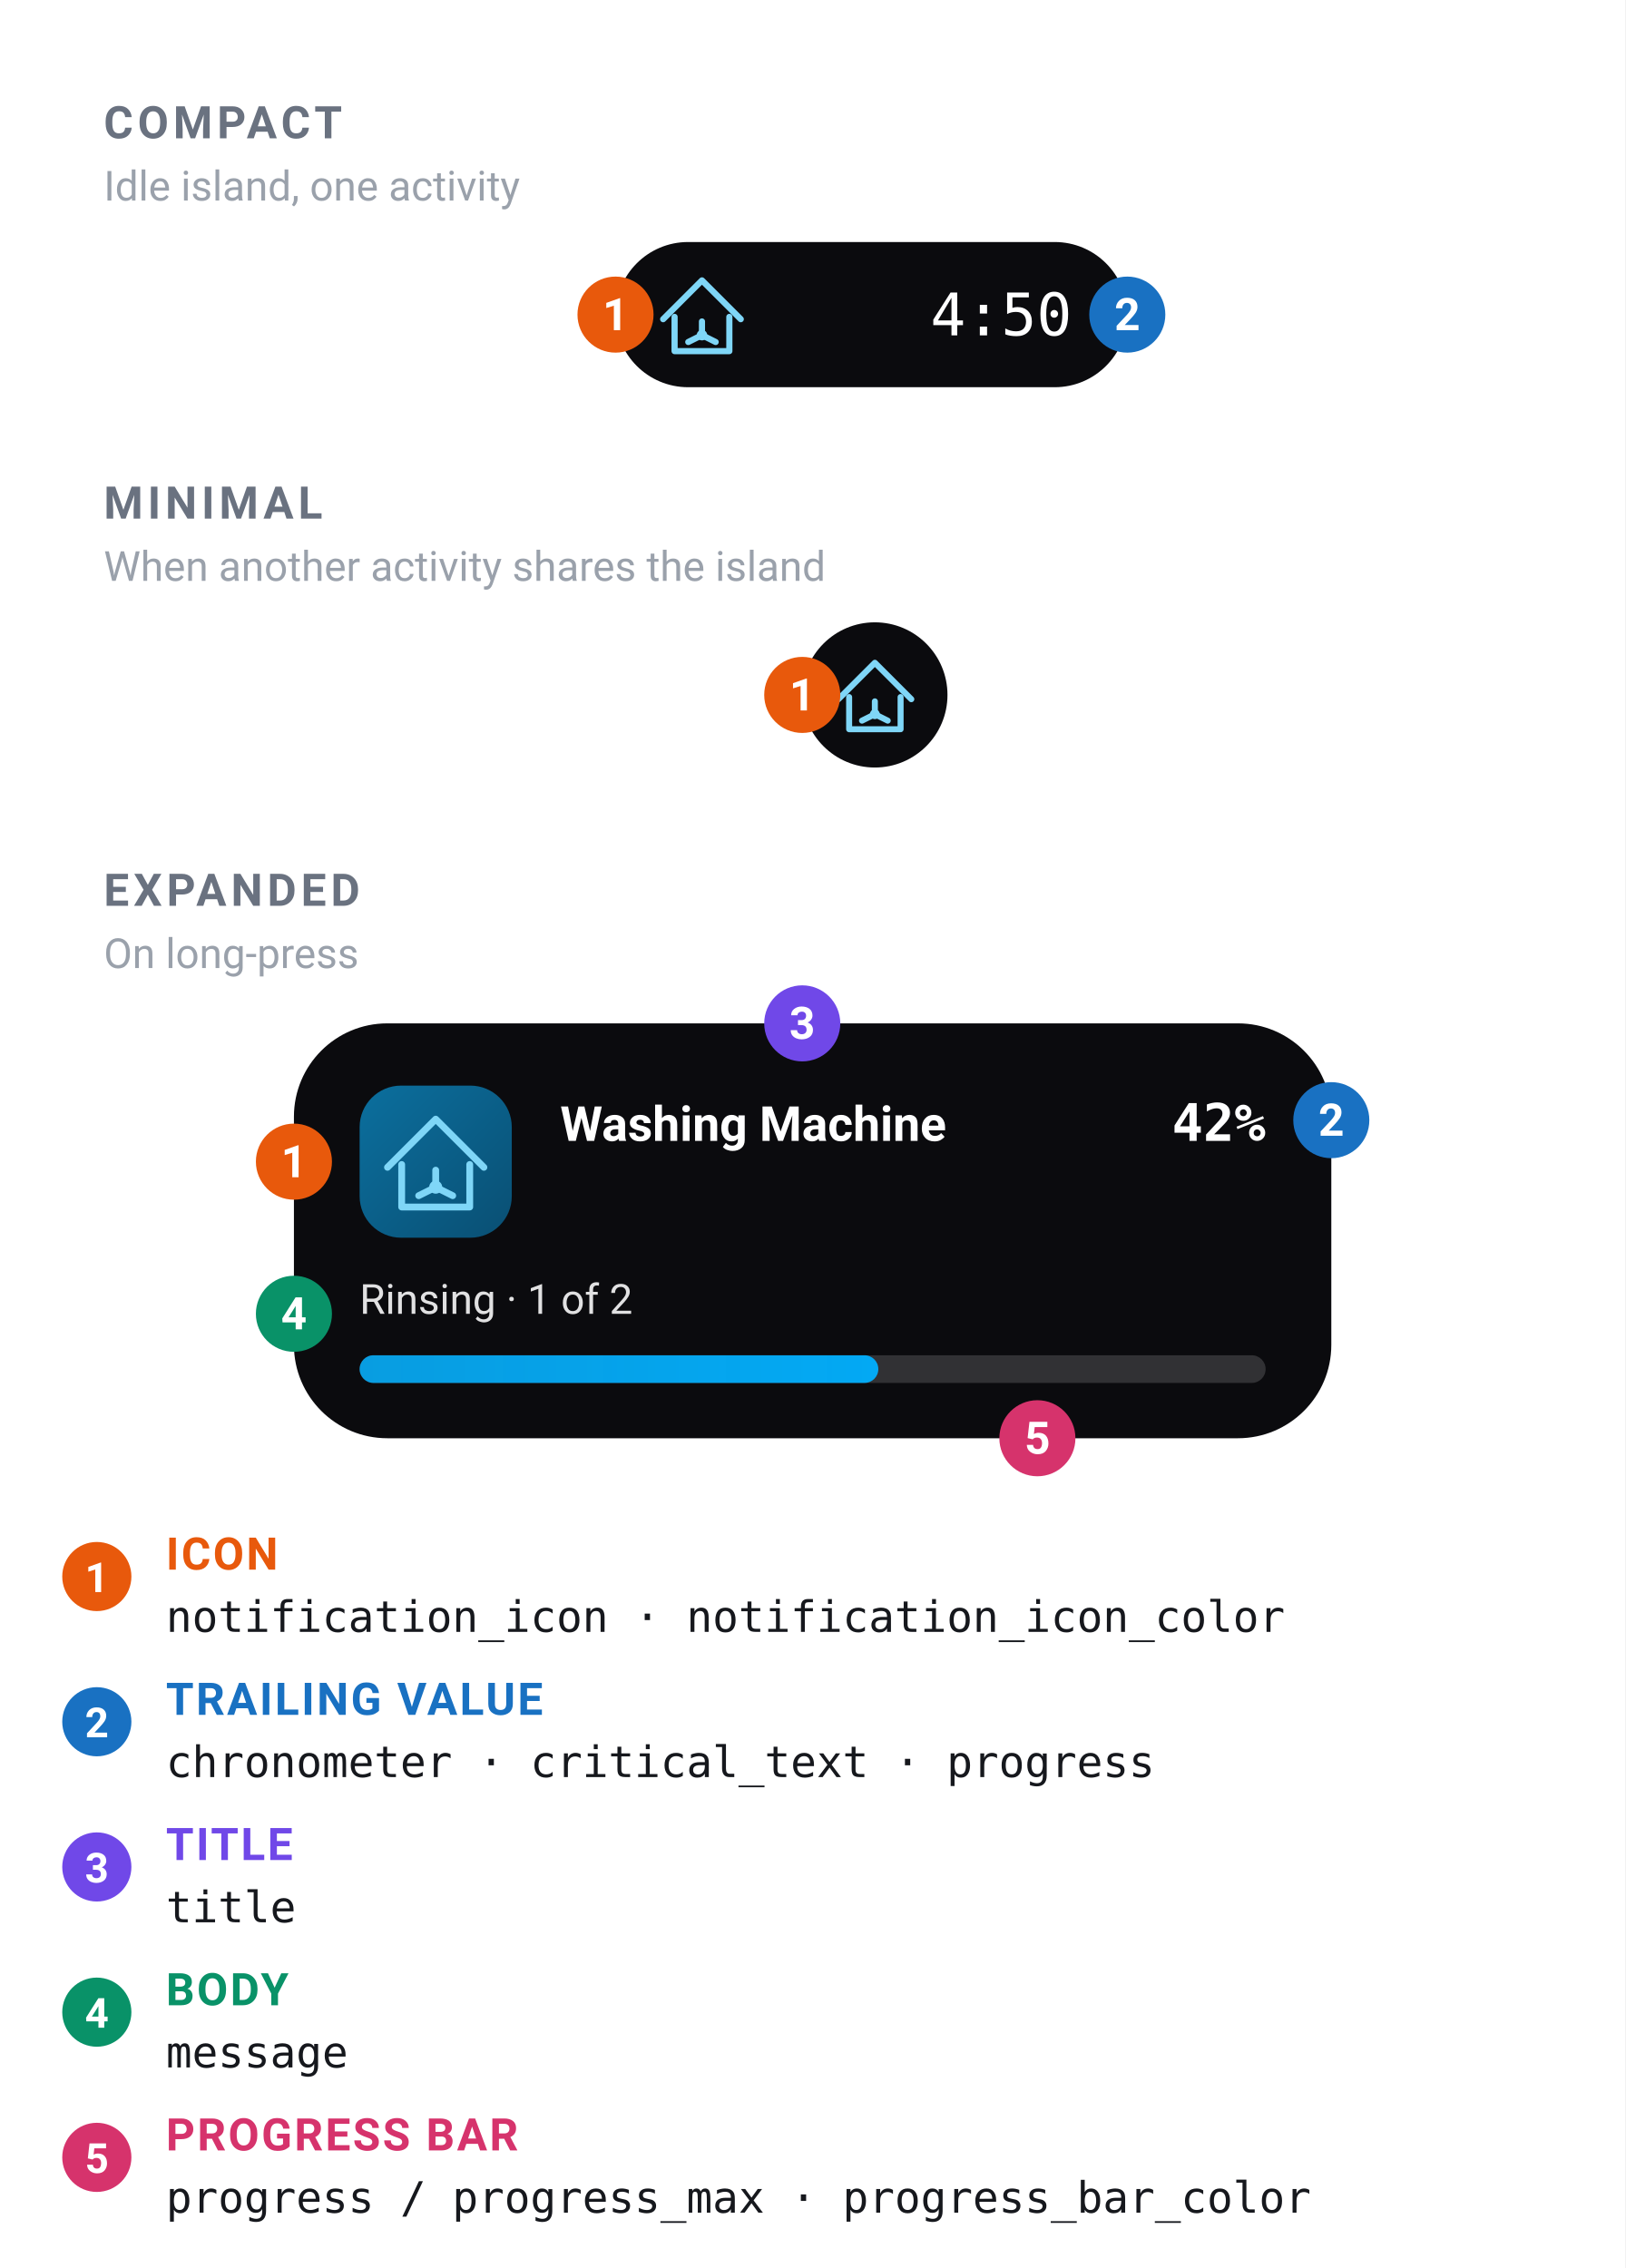
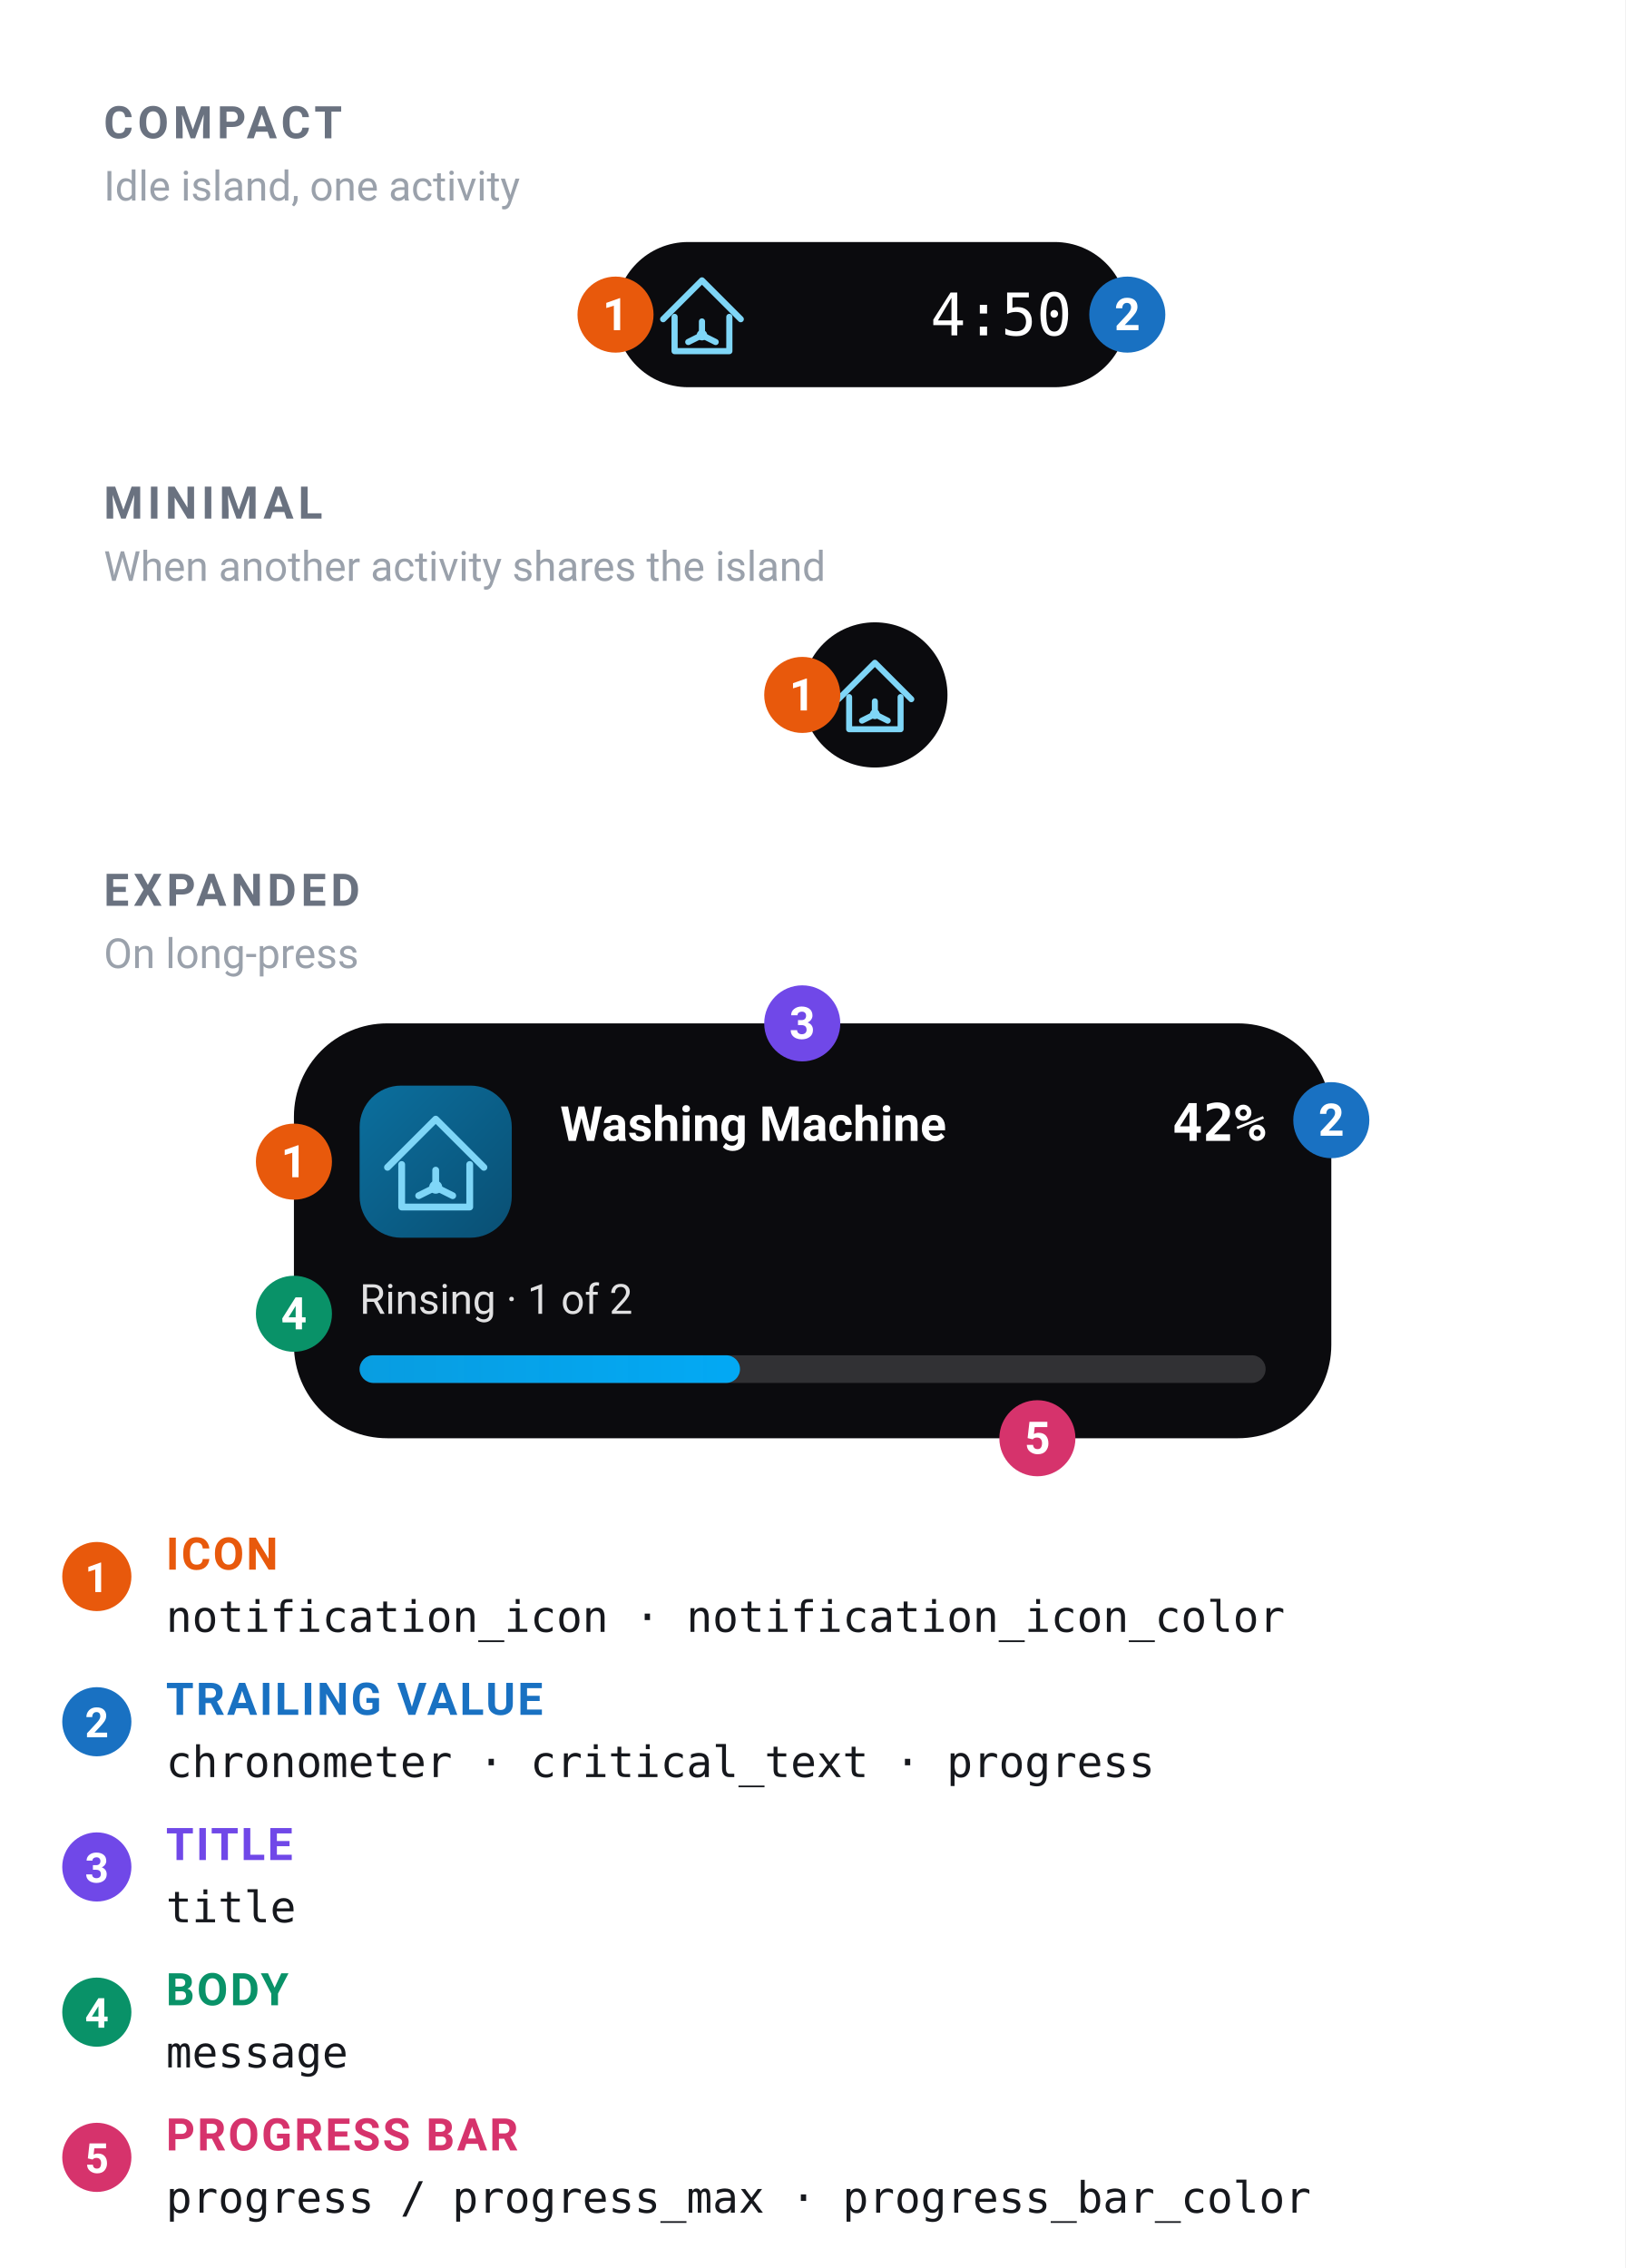
<svg xmlns="http://www.w3.org/2000/svg" viewBox="0 0 470 656" role="img" aria-label="Anatomy of the Dynamic Island presentations for a Home Assistant Live Activity, mapping each region to its notification payload field">
  <style>
    text{font-family:-apple-system,BlinkMacSystemFont,"Segoe UI",Roboto,Helvetica,Arial,sans-serif}
    text.mono{font-family:ui-monospace,SFMono-Regular,Menlo,Consolas,monospace}
    text.head{font-weight:700;letter-spacing:0.1em;fill:#6a7280}
    text.cap{fill:#9aa1ab}
    text.num{font-weight:700;fill:#ffffff;text-anchor:middle}
  </style>
  <defs>
    <linearGradient id="barGrad" x1="0" y1="0" x2="1" y2="0">
      <stop offset="0" stop-color="#03A9F4" stop-opacity="0.9" />
      <stop offset="1" stop-color="#03A9F4" />
    </linearGradient>
    <linearGradient id="iconGrad" x1="0" y1="0" x2="1" y2="1">
      <stop offset="0" stop-color="#0b6f9e" />
      <stop offset="1" stop-color="#0a4f73" />
    </linearGradient>
  </defs>
  <rect x="0" y="0" width="470" height="656" fill="#ffffff" />
  <text x="30" y="40" class="head" font-size="13">COMPACT</text>
  <text x="30" y="58" class="cap" font-size="12">Idle island, one activity</text>
  <rect x="178" y="70" width="148" height="42" rx="21" fill="#0b0b0e" />
  <g transform="translate(203,91) scale(0.66)" fill="none" stroke="#7fd6f7" stroke-width="2.7" stroke-linecap="round" stroke-linejoin="round">
    <path d="M-17,2 L0,-15 L17,2" />
    <path d="M-12,1 L-12,16 L12,16 L12,1" />
    <circle cx="0" cy="9" r="2.3" fill="#7fd6f7" stroke="none" />
    <path d="M0,9 L0,3 M0,9 L-6,12 M0,9 L6,12" />
  </g>
  <text x="310" y="97" text-anchor="end" class="mono" font-size="17" fill="#ffffff">4:50</text>
  <circle cx="178" cy="91" r="11" fill="#e8590c" />
  <text x="178" y="95.5" class="num" font-size="13">1</text>
  <circle cx="326" cy="91" r="11" fill="#1971c2" />
  <text x="326" y="95.5" class="num" font-size="13">2</text>
  <text x="30" y="150" class="head" font-size="13">MINIMAL</text>
  <text x="30" y="168" class="cap" font-size="12">When another activity shares the island</text>
  <rect x="232" y="180" width="42" height="42" rx="21" fill="#0b0b0e" />
  <g transform="translate(253,201) scale(0.62)" fill="none" stroke="#7fd6f7" stroke-width="2.8" stroke-linecap="round" stroke-linejoin="round">
    <path d="M-17,2 L0,-15 L17,2" />
    <path d="M-12,1 L-12,16 L12,16 L12,1" />
    <circle cx="0" cy="9" r="2.3" fill="#7fd6f7" stroke="none" />
    <path d="M0,9 L0,3 M0,9 L-6,12 M0,9 L6,12" />
  </g>
  <circle cx="232" cy="201" r="11" fill="#e8590c" />
  <text x="232" y="205.5" class="num" font-size="13">1</text>
  <text x="30" y="262" class="head" font-size="13">EXPANDED</text>
  <text x="30" y="280" class="cap" font-size="12">On long-press</text>
  <rect x="85" y="296" width="300" height="120" rx="27" fill="#0b0b0e" />
  <rect x="104" y="314" width="44" height="44" rx="12" fill="url(#iconGrad)" />
  <g transform="translate(126,336) scale(0.82)" fill="none" stroke="#7fd6f7" stroke-width="2.4" stroke-linecap="round" stroke-linejoin="round">
    <path d="M-17,2 L0,-15 L17,2" />
    <path d="M-12,1 L-12,16 L12,16 L12,1" />
    <circle cx="0" cy="9" r="2.3" fill="#7fd6f7" stroke="none" />
    <path d="M0,9 L0,3 M0,9 L-6,12 M0,9 L6,12" />
  </g>
  <text x="162" y="330" font-size="14" font-weight="600" fill="#ffffff">Washing Machine</text>
  <text x="366" y="330" text-anchor="end" class="mono" font-size="15" font-weight="600" fill="#ffffff">42%</text>
  <text x="104" y="380" font-size="12" fill="#ffffffe0">Rinsing · 1 of 2</text>
  <rect x="104" y="392" width="262" height="8" rx="4" fill="#ffffff28" />
-   <rect x="104" y="392" width="150" height="8" rx="4" fill="url(#barGrad)" />
+   <rect x="104" y="392" width="110" height="8" rx="4" fill="url(#barGrad)" />
  <circle cx="85" cy="336" r="11" fill="#e8590c" />
  <text x="85" y="340.5" class="num" font-size="13">1</text>
  <circle cx="232" cy="296" r="11" fill="#7048e8" />
  <text x="232" y="300.5" class="num" font-size="13">3</text>
  <circle cx="385" cy="324" r="11" fill="#1971c2" />
  <text x="385" y="328.5" class="num" font-size="13">2</text>
  <circle cx="85" cy="380" r="11" fill="#099268" />
  <text x="85" y="384.5" class="num" font-size="13">4</text>
  <circle cx="300" cy="416" r="11" fill="#d6336c" />
  <text x="300" y="420.5" class="num" font-size="13">5</text>
  <g font-size="12.5">
    <circle cx="28" cy="456" r="10" fill="#e8590c" />
    <text x="28" y="460.5" class="num" font-size="12">1</text>
    <text x="48" y="454" font-size="13" font-weight="700" letter-spacing="0.05em" fill="#e8590c">ICON</text>
    <text x="48" y="472" class="mono" fill="#16181d">notification_icon · notification_icon_color</text>
    <circle cx="28" cy="498" r="10" fill="#1971c2" />
    <text x="28" y="502.5" class="num" font-size="12">2</text>
    <text x="48" y="496" font-size="13" font-weight="700" letter-spacing="0.05em" fill="#1971c2">TRAILING VALUE</text>
    <text x="48" y="514" class="mono" fill="#16181d">chronometer · critical_text · progress</text>
    <circle cx="28" cy="540" r="10" fill="#7048e8" />
    <text x="28" y="544.5" class="num" font-size="12">3</text>
    <text x="48" y="538" font-size="13" font-weight="700" letter-spacing="0.05em" fill="#7048e8">TITLE</text>
    <text x="48" y="556" class="mono" fill="#16181d">title</text>
    <circle cx="28" cy="582" r="10" fill="#099268" />
    <text x="28" y="586.5" class="num" font-size="12">4</text>
    <text x="48" y="580" font-size="13" font-weight="700" letter-spacing="0.05em" fill="#099268">BODY</text>
    <text x="48" y="598" class="mono" fill="#16181d">message</text>
    <circle cx="28" cy="624" r="10" fill="#d6336c" />
    <text x="28" y="628.5" class="num" font-size="12">5</text>
    <text x="48" y="622" font-size="13" font-weight="700" letter-spacing="0.05em" fill="#d6336c">PROGRESS BAR</text>
    <text x="48" y="640" class="mono" fill="#16181d">progress / progress_max · progress_bar_color</text>
  </g>
</svg>
